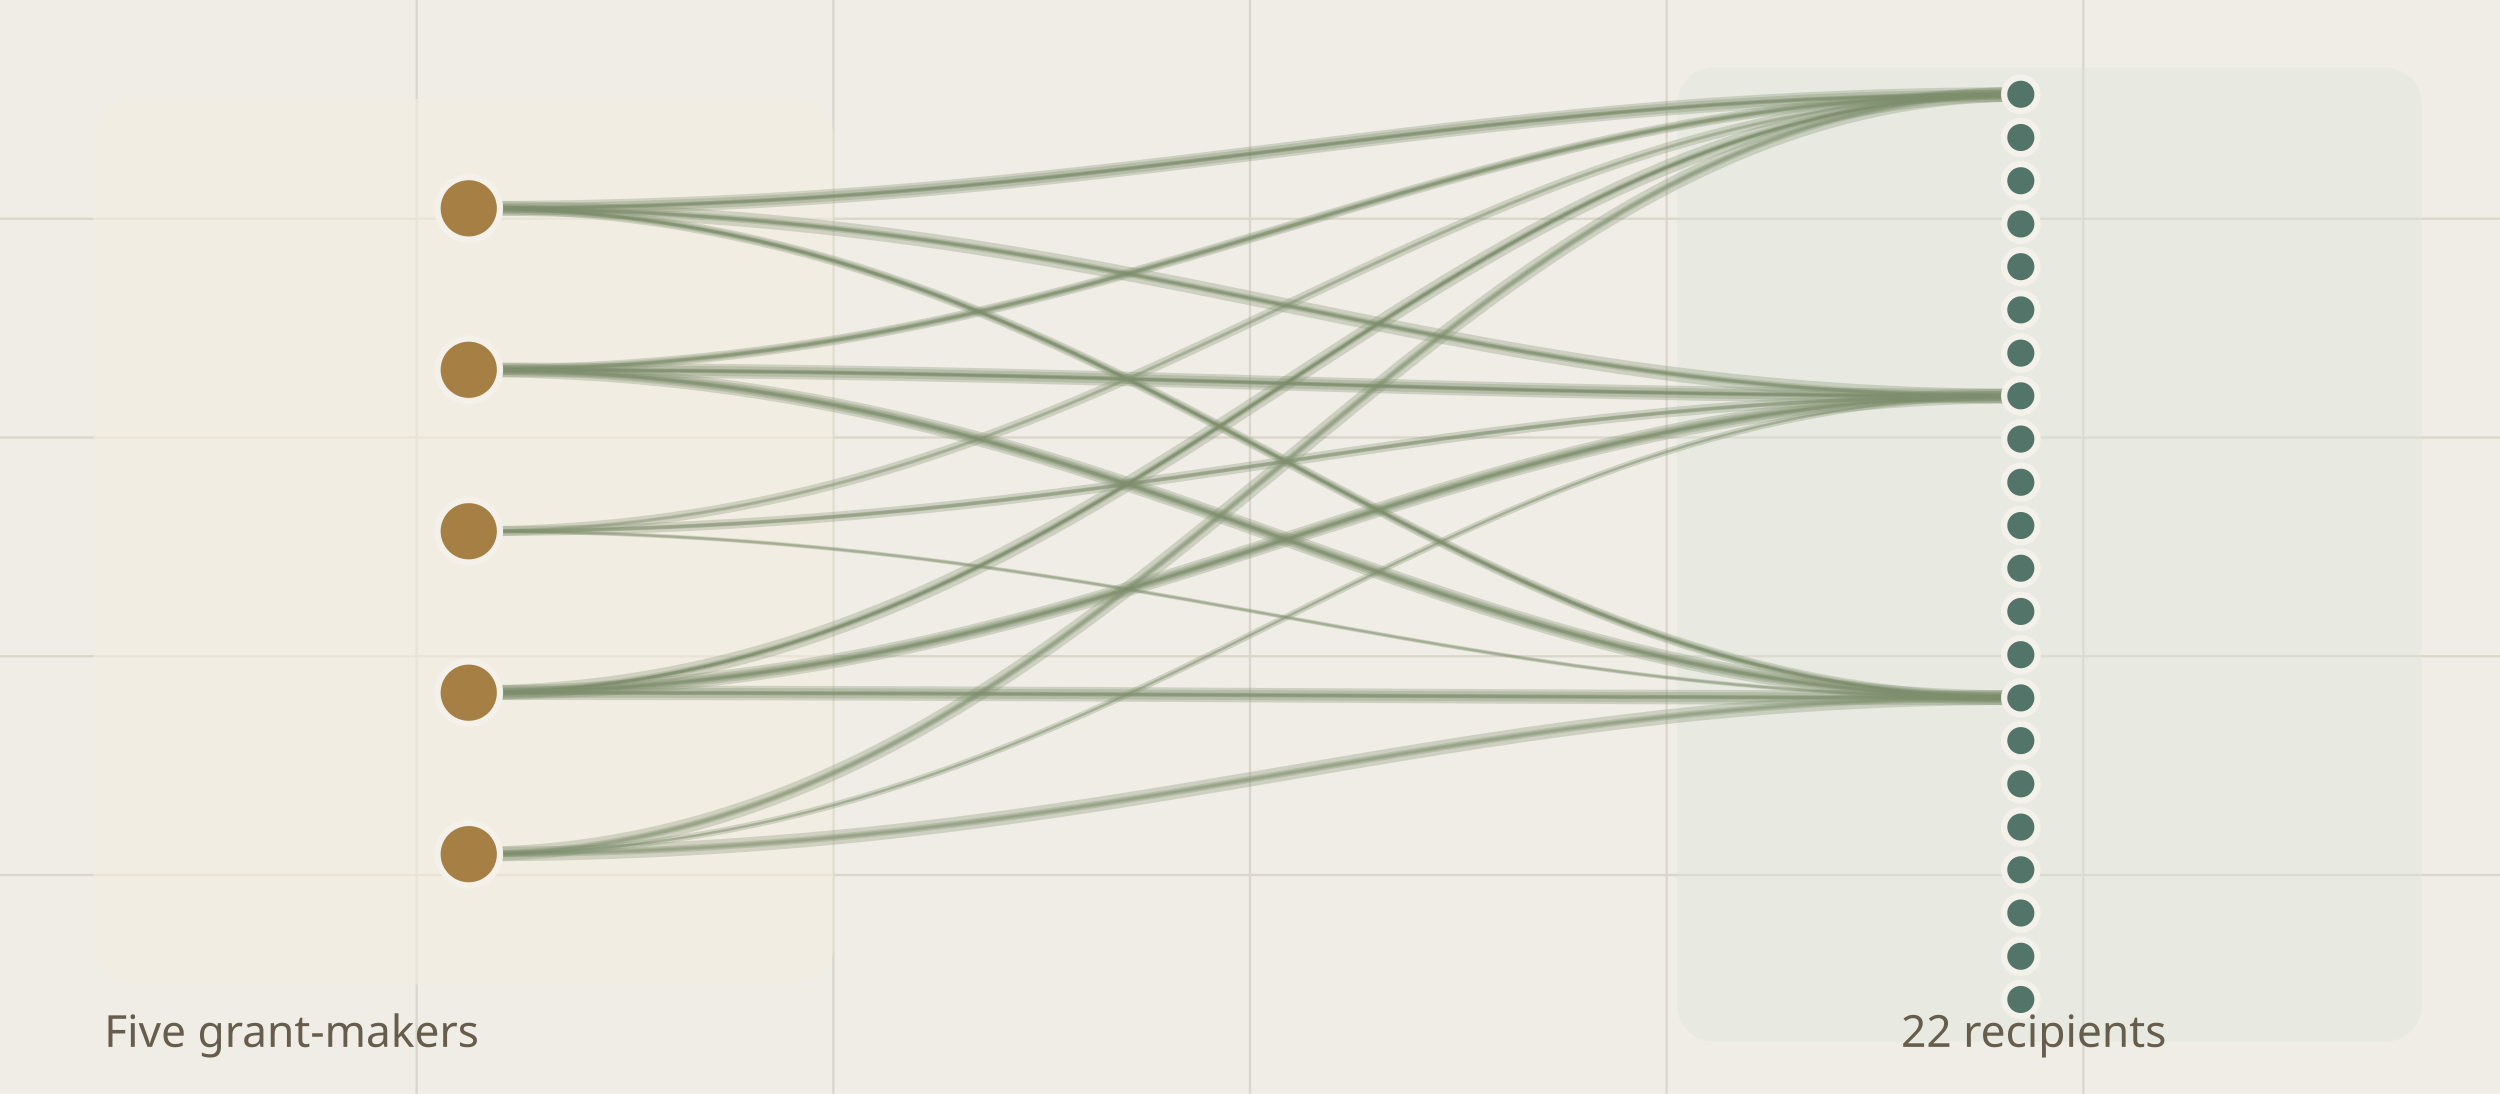
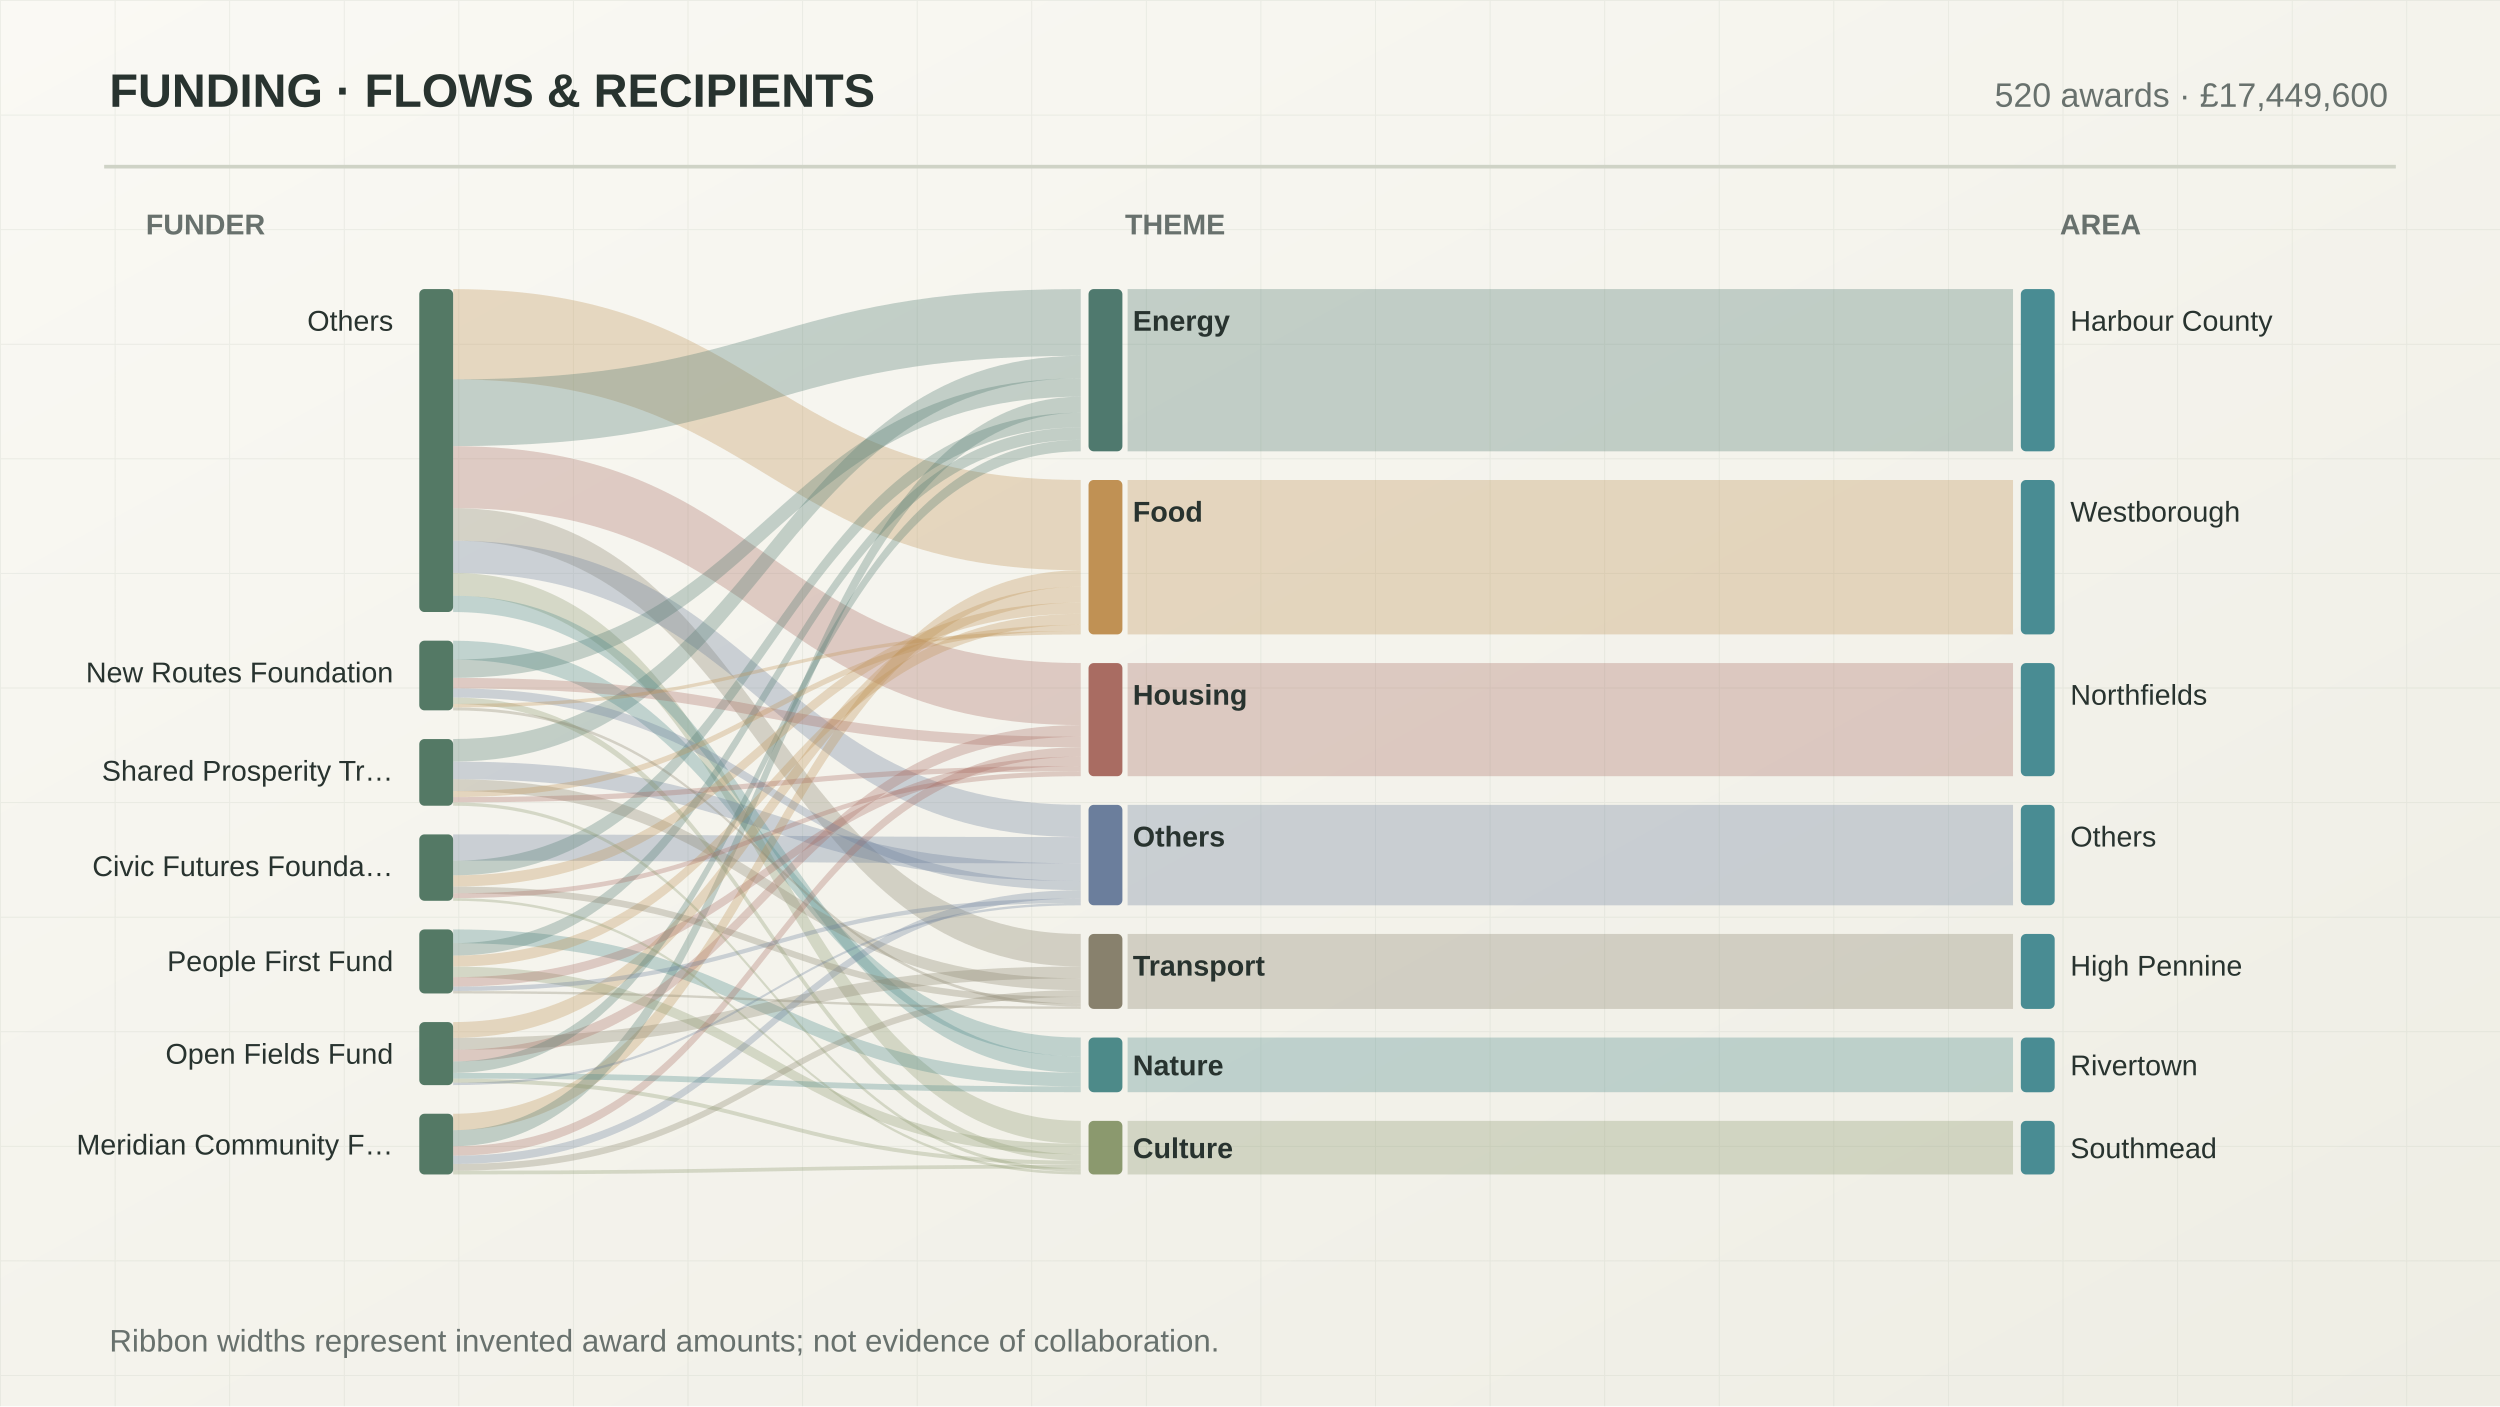
- <svg xmlns="http://www.w3.org/2000/svg" viewBox="0 0 480 210" width="480" height="210" role="img">
-   <rect width="480" height="210" fill="#F3F1EA" />
-   <path d="M0 42H480M0 84H480M0 126H480M0 168H480M80 0V210M160 0V210M240 0V210M320 0V210M400 0V210" stroke="#DCD9CE" stroke-width=".45" />
-   <rect x="0" y="0" width="480" height="210" fill="#AA8A5C" fill-opacity=".035" />
-   <rect x="18" y="19" width="142" height="170" rx="7" fill="#F4EDE0" fill-opacity=".6" />
-   <rect x="322" y="13" width="143" height="187" rx="7" fill="#DCE5DA" fill-opacity=".4" />
-   <path d="M90 40C218 40 273 18.136 388 18.136" fill="none" stroke="#7C8E6D" stroke-opacity=".30" stroke-width="0.4" />
-   <path d="M90 133C218 133 273 76.045 388 76.045" fill="none" stroke="#7C8E6D" stroke-opacity=".30" stroke-width="2.8" />
-   <path d="M90 71C218 71 273 133.955 388 133.955" fill="none" stroke="#7C8E6D" stroke-opacity=".30" stroke-width="1.9" />
-   <path d="M90 164C218 164 273 18.136 388 18.136" fill="none" stroke="#7C8E6D" stroke-opacity=".30" stroke-width="1.3" />
-   <path d="M90 102C218 102 273 76.045 388 76.045" fill="none" stroke="#7C8E6D" stroke-opacity=".30" stroke-width="0.8" />
-   <path d="M90 40C218 40 273 133.955 388 133.955" fill="none" stroke="#7C8E6D" stroke-opacity=".30" stroke-width="0.8" />
-   <path d="M90 133C218 133 273 18.136 388 18.136" fill="none" stroke="#7C8E6D" stroke-opacity=".30" stroke-width="0.7" />
-   <path d="M90 71C218 71 273 76.045 388 76.045" fill="none" stroke="#7C8E6D" stroke-opacity=".30" stroke-width="0.5" />
-   <path d="M90 40C218 40 273 133.955 388 133.955" fill="none" stroke="#7C8E6D" stroke-opacity=".30" stroke-width="0.5" />
-   <path d="M90 133C218 133 273 18.136 388 18.136" fill="none" stroke="#7C8E6D" stroke-opacity=".30" stroke-width="0.4" />
-   <path d="M90 71C218 71 273 76.045 388 76.045" fill="none" stroke="#7C8E6D" stroke-opacity=".30" stroke-width="0.4" />
-   <path d="M90 164C218 164 273 133.955 388 133.955" fill="none" stroke="#7C8E6D" stroke-opacity=".30" stroke-width="2.8" />
-   <path d="M90 102C218 102 273 18.136 388 18.136" fill="none" stroke="#7C8E6D" stroke-opacity=".30" stroke-width="1.9" />
-   <path d="M90 40C218 40 273 76.045 388 76.045" fill="none" stroke="#7C8E6D" stroke-opacity=".30" stroke-width="1.3" />
-   <path d="M90 133C218 133 273 133.955 388 133.955" fill="none" stroke="#7C8E6D" stroke-opacity=".30" stroke-width="0.8" />
-   <path d="M90 71C218 71 273 18.136 388 18.136" fill="none" stroke="#7C8E6D" stroke-opacity=".30" stroke-width="0.8" />
-   <path d="M90 40C218 40 273 76.045 388 76.045" fill="none" stroke="#7C8E6D" stroke-opacity=".30" stroke-width="0.7" />
-   <path d="M90 133C218 133 273 133.955 388 133.955" fill="none" stroke="#7C8E6D" stroke-opacity=".30" stroke-width="0.5" />
-   <path d="M90 71C218 71 273 18.136 388 18.136" fill="none" stroke="#7C8E6D" stroke-opacity=".30" stroke-width="0.5" />
-   <path d="M90 164C218 164 273 76.045 388 76.045" fill="none" stroke="#7C8E6D" stroke-opacity=".30" stroke-width="0.4" />
-   <path d="M90 102C218 102 273 133.955 388 133.955" fill="none" stroke="#7C8E6D" stroke-opacity=".30" stroke-width="0.4" />
-   <path d="M90 40C218 40 273 18.136 388 18.136" fill="none" stroke="#7C8E6D" stroke-opacity=".30" stroke-width="2.8" />
-   <path d="M90 133C218 133 273 76.045 388 76.045" fill="none" stroke="#7C8E6D" stroke-opacity=".30" stroke-width="1.9" />
-   <path d="M90 71C218 71 273 133.955 388 133.955" fill="none" stroke="#7C8E6D" stroke-opacity=".30" stroke-width="1.3" />
-   <path d="M90 40C218 40 273 18.136 388 18.136" fill="none" stroke="#7C8E6D" stroke-opacity=".30" stroke-width="0.8" />
-   <path d="M90 133C218 133 273 76.045 388 76.045" fill="none" stroke="#7C8E6D" stroke-opacity=".30" stroke-width="0.8" />
-   <path d="M90 71C218 71 273 133.955 388 133.955" fill="none" stroke="#7C8E6D" stroke-opacity=".30" stroke-width="0.7" />
-   <path d="M90 164C218 164 273 18.136 388 18.136" fill="none" stroke="#7C8E6D" stroke-opacity=".30" stroke-width="0.5" />
-   <path d="M90 102C218 102 273 76.045 388 76.045" fill="none" stroke="#7C8E6D" stroke-opacity=".30" stroke-width="0.5" />
-   <path d="M90 40C218 40 273 133.955 388 133.955" fill="none" stroke="#7C8E6D" stroke-opacity=".30" stroke-width="0.4" />
-   <path d="M90 133C218 133 273 18.136 388 18.136" fill="none" stroke="#7C8E6D" stroke-opacity=".30" stroke-width="0.4" />
-   <path d="M90 71C218 71 273 76.045 388 76.045" fill="none" stroke="#7C8E6D" stroke-opacity=".30" stroke-width="2.8" />
-   <path d="M90 40C218 40 273 133.955 388 133.955" fill="none" stroke="#7C8E6D" stroke-opacity=".30" stroke-width="1.9" />
-   <path d="M90 133C218 133 273 18.136 388 18.136" fill="none" stroke="#7C8E6D" stroke-opacity=".30" stroke-width="1.3" />
-   <path d="M90 71C218 71 273 76.045 388 76.045" fill="none" stroke="#7C8E6D" stroke-opacity=".30" stroke-width="0.8" />
-   <path d="M90 164C218 164 273 133.955 388 133.955" fill="none" stroke="#7C8E6D" stroke-opacity=".30" stroke-width="0.8" />
-   <path d="M90 102C218 102 273 18.136 388 18.136" fill="none" stroke="#7C8E6D" stroke-opacity=".30" stroke-width="0.7" />
-   <path d="M90 40C218 40 273 76.045 388 76.045" fill="none" stroke="#7C8E6D" stroke-opacity=".30" stroke-width="0.5" />
-   <path d="M90 133C218 133 273 133.955 388 133.955" fill="none" stroke="#7C8E6D" stroke-opacity=".30" stroke-width="0.5" />
-   <path d="M90 71C218 71 273 18.136 388 18.136" fill="none" stroke="#7C8E6D" stroke-opacity=".30" stroke-width="0.4" />
-   <path d="M90 40C218 40 273 76.045 388 76.045" fill="none" stroke="#7C8E6D" stroke-opacity=".30" stroke-width="0.4" />
-   <path d="M90 133C218 133 273 133.955 388 133.955" fill="none" stroke="#7C8E6D" stroke-opacity=".30" stroke-width="2.8" />
-   <path d="M90 71C218 71 273 18.136 388 18.136" fill="none" stroke="#7C8E6D" stroke-opacity=".30" stroke-width="1.9" />
-   <path d="M90 164C218 164 273 76.045 388 76.045" fill="none" stroke="#7C8E6D" stroke-opacity=".30" stroke-width="1.3" />
-   <path d="M90 102C218 102 273 133.955 388 133.955" fill="none" stroke="#7C8E6D" stroke-opacity=".30" stroke-width="0.8" />
-   <path d="M90 40C218 40 273 18.136 388 18.136" fill="none" stroke="#7C8E6D" stroke-opacity=".30" stroke-width="0.8" />
-   <path d="M90 133C218 133 273 76.045 388 76.045" fill="none" stroke="#7C8E6D" stroke-opacity=".30" stroke-width="0.7" />
-   <path d="M90 71C218 71 273 133.955 388 133.955" fill="none" stroke="#7C8E6D" stroke-opacity=".30" stroke-width="0.5" />
-   <path d="M90 40C218 40 273 18.136 388 18.136" fill="none" stroke="#7C8E6D" stroke-opacity=".30" stroke-width="0.5" />
-   <path d="M90 133C218 133 273 76.045 388 76.045" fill="none" stroke="#7C8E6D" stroke-opacity=".30" stroke-width="0.4" />
-   <path d="M90 71C218 71 273 133.955 388 133.955" fill="none" stroke="#7C8E6D" stroke-opacity=".30" stroke-width="0.4" />
-   <path d="M90 164C218 164 273 18.136 388 18.136" fill="none" stroke="#7C8E6D" stroke-opacity=".30" stroke-width="2.8" />
-   <path d="M90 102C218 102 273 76.045 388 76.045" fill="none" stroke="#7C8E6D" stroke-opacity=".30" stroke-width="1.9" />
-   <path d="M90 40C218 40 273 133.955 388 133.955" fill="none" stroke="#7C8E6D" stroke-opacity=".30" stroke-width="1.3" />
-   <path d="M90 133C218 133 273 18.136 388 18.136" fill="none" stroke="#7C8E6D" stroke-opacity=".30" stroke-width="0.8" />
-   <path d="M90 71C218 71 273 76.045 388 76.045" fill="none" stroke="#7C8E6D" stroke-opacity=".30" stroke-width="0.8" />
-   <path d="M90 40C218 40 273 133.955 388 133.955" fill="none" stroke="#7C8E6D" stroke-opacity=".30" stroke-width="0.7" />
-   <path d="M90 133C218 133 273 18.136 388 18.136" fill="none" stroke="#7C8E6D" stroke-opacity=".30" stroke-width="0.5" />
-   <path d="M90 71C218 71 273 76.045 388 76.045" fill="none" stroke="#7C8E6D" stroke-opacity=".30" stroke-width="0.5" />
-   <path d="M90 164C218 164 273 133.955 388 133.955" fill="none" stroke="#7C8E6D" stroke-opacity=".30" stroke-width="0.4" />
-   <path d="M90 102C218 102 273 18.136 388 18.136" fill="none" stroke="#7C8E6D" stroke-opacity=".30" stroke-width="0.4" />
-   <path d="M90 40C218 40 273 76.045 388 76.045" fill="none" stroke="#7C8E6D" stroke-opacity=".30" stroke-width="2.8" />
-   <path d="M90 133C218 133 273 133.955 388 133.955" fill="none" stroke="#7C8E6D" stroke-opacity=".30" stroke-width="1.9" />
-   <path d="M90 71C218 71 273 18.136 388 18.136" fill="none" stroke="#7C8E6D" stroke-opacity=".30" stroke-width="1.3" />
-   <path d="M90 40C218 40 273 76.045 388 76.045" fill="none" stroke="#7C8E6D" stroke-opacity=".30" stroke-width="0.8" />
-   <path d="M90 133C218 133 273 133.955 388 133.955" fill="none" stroke="#7C8E6D" stroke-opacity=".30" stroke-width="0.8" />
-   <path d="M90 71C218 71 273 18.136 388 18.136" fill="none" stroke="#7C8E6D" stroke-opacity=".30" stroke-width="0.7" />
-   <path d="M90 164C218 164 273 76.045 388 76.045" fill="none" stroke="#7C8E6D" stroke-opacity=".30" stroke-width="0.5" />
-   <path d="M90 102C218 102 273 133.955 388 133.955" fill="none" stroke="#7C8E6D" stroke-opacity=".30" stroke-width="0.5" />
-   <path d="M90 40C218 40 273 18.136 388 18.136" fill="none" stroke="#7C8E6D" stroke-opacity=".30" stroke-width="0.4" />
-   <path d="M90 133C218 133 273 76.045 388 76.045" fill="none" stroke="#7C8E6D" stroke-opacity=".30" stroke-width="0.4" />
-   <path d="M90 71C218 71 273 133.955 388 133.955" fill="none" stroke="#7C8E6D" stroke-opacity=".30" stroke-width="2.8" />
-   <path d="M90 40C218 40 273 18.136 388 18.136" fill="none" stroke="#7C8E6D" stroke-opacity=".30" stroke-width="1.9" />
-   <path d="M90 133C218 133 273 76.045 388 76.045" fill="none" stroke="#7C8E6D" stroke-opacity=".30" stroke-width="1.3" />
-   <path d="M90 71C218 71 273 133.955 388 133.955" fill="none" stroke="#7C8E6D" stroke-opacity=".30" stroke-width="0.8" />
-   <path d="M90 164C218 164 273 18.136 388 18.136" fill="none" stroke="#7C8E6D" stroke-opacity=".30" stroke-width="0.8" />
-   <path d="M90 102C218 102 273 76.045 388 76.045" fill="none" stroke="#7C8E6D" stroke-opacity=".30" stroke-width="0.7" />
-   <path d="M90 40C218 40 273 133.955 388 133.955" fill="none" stroke="#7C8E6D" stroke-opacity=".30" stroke-width="0.5" />
-   <path d="M90 133C218 133 273 18.136 388 18.136" fill="none" stroke="#7C8E6D" stroke-opacity=".30" stroke-width="0.5" />
-   <path d="M90 71C218 71 273 76.045 388 76.045" fill="none" stroke="#7C8E6D" stroke-opacity=".30" stroke-width="0.4" />
-   <path d="M90 40C218 40 273 133.955 388 133.955" fill="none" stroke="#7C8E6D" stroke-opacity=".30" stroke-width="0.4" />
-   <path d="M90 133C218 133 273 18.136 388 18.136" fill="none" stroke="#7C8E6D" stroke-opacity=".30" stroke-width="2.8" />
-   <path d="M90 71C218 71 273 76.045 388 76.045" fill="none" stroke="#7C8E6D" stroke-opacity=".30" stroke-width="1.9" />
-   <path d="M90 164C218 164 273 133.955 388 133.955" fill="none" stroke="#7C8E6D" stroke-opacity=".30" stroke-width="1.3" />
-   <circle cx="90" cy="40.0" r="6" stroke="#F3F1EA" stroke-width="1.2" fill="#A67F45" />
-   <circle cx="90" cy="71.0" r="6" stroke="#F3F1EA" stroke-width="1.2" fill="#A67F45" />
-   <circle cx="90" cy="102.0" r="6" stroke="#F3F1EA" stroke-width="1.2" fill="#A67F45" />
-   <circle cx="90" cy="133.0" r="6" stroke="#F3F1EA" stroke-width="1.2" fill="#A67F45" />
-   <circle cx="90" cy="164.0" r="6" stroke="#F3F1EA" stroke-width="1.2" fill="#A67F45" />
-   <circle cx="388" cy="18.1" r="3.2" stroke="#F3F1EA" stroke-width="1.2" fill="#527469" />
-   <circle cx="388" cy="26.4" r="3.2" stroke="#F3F1EA" stroke-width="1.2" fill="#527469" />
-   <circle cx="388" cy="34.7" r="3.2" stroke="#F3F1EA" stroke-width="1.2" fill="#527469" />
-   <circle cx="388" cy="43.0" r="3.2" stroke="#F3F1EA" stroke-width="1.2" fill="#527469" />
-   <circle cx="388" cy="51.2" r="3.2" stroke="#F3F1EA" stroke-width="1.2" fill="#527469" />
-   <circle cx="388" cy="59.5" r="3.2" stroke="#F3F1EA" stroke-width="1.2" fill="#527469" />
-   <circle cx="388" cy="67.8" r="3.2" stroke="#F3F1EA" stroke-width="1.2" fill="#527469" />
-   <circle cx="388" cy="76.0" r="3.2" stroke="#F3F1EA" stroke-width="1.2" fill="#527469" />
-   <circle cx="388" cy="84.3" r="3.2" stroke="#F3F1EA" stroke-width="1.2" fill="#527469" />
-   <circle cx="388" cy="92.6" r="3.2" stroke="#F3F1EA" stroke-width="1.2" fill="#527469" />
-   <circle cx="388" cy="100.9" r="3.2" stroke="#F3F1EA" stroke-width="1.2" fill="#527469" />
-   <circle cx="388" cy="109.1" r="3.2" stroke="#F3F1EA" stroke-width="1.2" fill="#527469" />
-   <circle cx="388" cy="117.4" r="3.2" stroke="#F3F1EA" stroke-width="1.2" fill="#527469" />
-   <circle cx="388" cy="125.7" r="3.2" stroke="#F3F1EA" stroke-width="1.2" fill="#527469" />
-   <circle cx="388" cy="134.0" r="3.2" stroke="#F3F1EA" stroke-width="1.2" fill="#527469" />
-   <circle cx="388" cy="142.2" r="3.2" stroke="#F3F1EA" stroke-width="1.2" fill="#527469" />
-   <circle cx="388" cy="150.5" r="3.2" stroke="#F3F1EA" stroke-width="1.2" fill="#527469" />
-   <circle cx="388" cy="158.8" r="3.2" stroke="#F3F1EA" stroke-width="1.2" fill="#527469" />
-   <circle cx="388" cy="167.0" r="3.2" stroke="#F3F1EA" stroke-width="1.2" fill="#527469" />
-   <circle cx="388" cy="175.3" r="3.2" stroke="#F3F1EA" stroke-width="1.2" fill="#527469" />
-   <circle cx="388" cy="183.6" r="3.2" stroke="#F3F1EA" stroke-width="1.2" fill="#527469" />
-   <circle cx="388" cy="191.9" r="3.2" stroke="#F3F1EA" stroke-width="1.2" fill="#527469" />
-   <text x="20" y="201" fill="#665D4D" font-family="sans-serif" font-size="8.5">Five grant-makers</text>
-   <text x="365" y="201" fill="#665D4D" font-family="sans-serif" font-size="8.5">22 recipients</text>
+ <svg xmlns="http://www.w3.org/2000/svg" width="960" height="540" viewBox="0 0 960 540" role="img" aria-label="Funding: source-recorded fictional grant flows by funder, theme and area">
+   <defs>
+     <linearGradient id="paper" x1="0" y1="0" x2="1" y2="1">
+       <stop stop-color="#FAF9F4" />
+       <stop offset="1" stop-color="#EEEDE4" />
+     </linearGradient>
+     <pattern id="grid" width="44" height="44" patternUnits="userSpaceOnUse">
+       <path d="M44 0H0V44" fill="none" stroke="#B2BCB0" stroke-width=".75" opacity=".19" />
+     </pattern>
+   </defs>
+   <rect width="960" height="540" fill="url(#paper)" />
+   <rect width="960" height="540" fill="url(#grid)" />
+   <text x="56.00" y="90.00" font-family="Arial,Helvetica,sans-serif" font-size="11" font-weight="700" fill="#68716D" text-anchor="start">FUNDER</text>
+   <text x="432.00" y="90.00" font-family="Arial,Helvetica,sans-serif" font-size="11" font-weight="700" fill="#68716D" text-anchor="start">THEME</text>
+   <text x="791.00" y="90.00" font-family="Arial,Helvetica,sans-serif" font-size="11" font-weight="700" fill="#68716D" text-anchor="start">AREA</text>
+   <path d="M174 111.00 C294.50 111.00 294.50 184.31 415 184.31      L415 219.00 C294.50 219.00 294.50 145.69 174 145.69 Z" fill="#C09154" fill-opacity=".31" />
+   <path d="M174 145.69 C294.50 145.69 294.50 111.00 415 111.00      L415 136.63 C294.50 136.63 294.50 171.32 174 171.32 Z" fill="#4F796E" fill-opacity=".31" />
+   <path d="M174 171.32 C294.50 171.32 294.50 254.62 415 254.62      L415 278.43 C294.50 278.43 294.50 195.13 174 195.13 Z" fill="#A96C62" fill-opacity=".31" />
+   <path d="M174 195.13 C294.50 195.13 294.50 358.64 415 358.64      L415 371.13 C294.50 371.13 294.50 207.63 174 207.63 Z" fill="#88816D" fill-opacity=".31" />
+   <path d="M174 207.63 C294.50 207.63 294.50 309.06 415 309.06      L415 321.43 C294.50 321.43 294.50 220.00 174 220.00 Z" fill="#6B7E9C" fill-opacity=".31" />
+   <path d="M174 320.40 C294.50 320.40 294.50 321.43 415 321.43      L415 331.53 C294.50 331.53 294.50 330.50 174 330.50 Z" fill="#6B7E9C" fill-opacity=".31" />
+   <path d="M174 220.00 C294.50 220.00 294.50 430.41 415 430.41      L415 439.18 C294.50 439.18 294.50 228.77 174 228.77 Z" fill="#8B996E" fill-opacity=".31" />
+   <path d="M174 283.79 C294.50 283.79 294.50 136.63 415 136.63      L415 145.28 C294.50 145.28 294.50 292.44 174 292.44 Z" fill="#4F796E" fill-opacity=".31" />
+   <path d="M174 246.02 C294.50 246.02 294.50 398.42 415 398.42      L415 405.66 C294.50 405.66 294.50 253.27 174 253.27 Z" fill="#4D8A89" fill-opacity=".31" />
+   <path d="M174 253.27 C294.50 253.27 294.50 145.28 415 145.28      L415 152.32 C294.50 152.32 294.50 260.31 174 260.31 Z" fill="#4F796E" fill-opacity=".31" />
+   <path d="M174 292.44 C294.50 292.44 294.50 331.53 415 331.53      L415 338.32 C294.50 338.32 294.50 299.23 174 299.23 Z" fill="#6B7E9C" fill-opacity=".31" />
+   <path d="M174 427.68 C294.50 427.68 294.50 219.00 415 219.00      L415 225.31 C294.50 225.31 294.50 433.99 174 433.99 Z" fill="#C09154" fill-opacity=".31" />
+   <path d="M174 228.77 C294.50 228.77 294.50 405.66 415 405.66      L415 411.92 C294.50 411.92 294.50 235.02 174 235.02 Z" fill="#4D8A89" fill-opacity=".31" />
+   <path d="M174 433.99 C294.50 433.99 294.50 152.32 415 152.32      L415 158.50 C294.50 158.50 294.50 440.17 174 440.17 Z" fill="#4F796E" fill-opacity=".31" />
+   <path d="M174 392.48 C294.50 392.48 294.50 225.31 415 225.31      L415 231.39 C294.50 231.39 294.50 398.56 174 398.56 Z" fill="#C09154" fill-opacity=".31" />
+   <path d="M174 330.50 C294.50 330.50 294.50 158.50 415 158.50      L415 164.13 C294.50 164.13 294.50 336.13 174 336.13 Z" fill="#4F796E" fill-opacity=".31" />
+   <path d="M174 356.90 C294.50 356.90 294.50 411.92 415 411.92      L415 417.20 C294.50 417.20 294.50 362.18 174 362.18 Z" fill="#4D8A89" fill-opacity=".31" />
+   <path d="M174 362.18 C294.50 362.18 294.50 164.13 415 164.13      L415 168.90 C294.50 168.90 294.50 366.95 174 366.95 Z" fill="#4F796E" fill-opacity=".31" />
+   <path d="M174 398.56 C294.50 398.56 294.50 371.13 415 371.13      L415 375.68 C294.50 375.68 294.50 403.11 174 403.11 Z" fill="#88816D" fill-opacity=".31" />
+   <path d="M174 299.23 C294.50 299.23 294.50 375.68 415 375.68      L415 380.22 C294.50 380.22 294.50 303.77 174 303.77 Z" fill="#88816D" fill-opacity=".31" />
+   <path d="M174 403.11 C294.50 403.11 294.50 278.43 415 278.43      L415 282.91 C294.50 282.91 294.50 407.58 174 407.58 Z" fill="#A96C62" fill-opacity=".31" />
+   <path d="M174 407.58 C294.50 407.58 294.50 168.90 415 168.90      L415 173.31 C294.50 173.31 294.50 411.99 174 411.99 Z" fill="#4F796E" fill-opacity=".31" />
+   <path d="M174 336.13 C294.50 336.13 294.50 231.39 415 231.39      L415 235.70 C294.50 235.70 294.50 340.44 174 340.44 Z" fill="#C09154" fill-opacity=".31" />
+   <path d="M174 366.95 C294.50 366.95 294.50 235.70 415 235.70      L415 239.95 C294.50 239.95 294.50 371.19 174 371.19 Z" fill="#C09154" fill-opacity=".31" />
+   <path d="M174 371.19 C294.50 371.19 294.50 439.18 415 439.18      L415 443.22 C294.50 443.22 294.50 375.24 174 375.24 Z" fill="#8B996E" fill-opacity=".31" />
+   <path d="M174 260.31 C294.50 260.31 294.50 282.91 415 282.91      L415 286.94 C294.50 286.94 294.50 264.34 174 264.34 Z" fill="#A96C62" fill-opacity=".31" />
+   <path d="M174 440.17 C294.50 440.17 294.50 286.94 415 286.94      L415 290.56 C294.50 290.56 294.50 443.79 174 443.79 Z" fill="#A96C62" fill-opacity=".31" />
+   <path d="M174 375.24 C294.50 375.24 294.50 290.56 415 290.56      L415 294.18 C294.50 294.18 294.50 378.86 174 378.86 Z" fill="#A96C62" fill-opacity=".31" />
+   <path d="M174 264.34 C294.50 264.34 294.50 338.32 415 338.32      L415 341.83 C294.50 341.83 294.50 267.85 174 267.85 Z" fill="#6B7E9C" fill-opacity=".31" />
+   <path d="M174 443.79 C294.50 443.79 294.50 341.83 415 341.83      L415 345.02 C294.50 345.02 294.50 446.98 174 446.98 Z" fill="#6B7E9C" fill-opacity=".31" />
+   <path d="M174 446.98 C294.50 446.98 294.50 380.22 415 380.22      L415 382.81 C294.50 382.81 294.50 449.56 174 449.56 Z" fill="#88816D" fill-opacity=".31" />
+   <path d="M174 340.44 C294.50 340.44 294.50 382.81 415 382.81      L415 385.39 C294.50 385.39 294.50 343.02 174 343.02 Z" fill="#88816D" fill-opacity=".31" />
+   <path d="M174 267.85 C294.50 267.85 294.50 443.22 415 443.22      L415 445.69 C294.50 445.69 294.50 270.32 174 270.32 Z" fill="#8B996E" fill-opacity=".31" />
+   <path d="M174 303.77 C294.50 303.77 294.50 239.95 415 239.95      L415 242.26 C294.50 242.26 294.50 306.08 174 306.08 Z" fill="#C09154" fill-opacity=".31" />
+   <path d="M174 411.99 C294.50 411.99 294.50 417.20 415 417.20      L415 419.41 C294.50 419.41 294.50 414.20 174 414.20 Z" fill="#4D8A89" fill-opacity=".31" />
+   <path d="M174 306.08 C294.50 306.08 294.50 294.18 415 294.18      L415 296.20 C294.50 296.20 294.50 308.11 174 308.11 Z" fill="#A96C62" fill-opacity=".31" />
+   <path d="M174 343.02 C294.50 343.02 294.50 296.20 415 296.20      L415 298.06 C294.50 298.06 294.50 344.88 174 344.88 Z" fill="#A96C62" fill-opacity=".31" />
+   <path d="M174 378.86 C294.50 378.86 294.50 345.02 415 345.02      L415 346.72 C294.50 346.72 294.50 380.56 174 380.56 Z" fill="#6B7E9C" fill-opacity=".31" />
+   <path d="M174 414.20 C294.50 414.20 294.50 445.69 415 445.69      L415 447.25 C294.50 447.25 294.50 415.76 174 415.76 Z" fill="#8B996E" fill-opacity=".31" />
+   <path d="M174 449.56 C294.50 449.56 294.50 447.25 415 447.25      L415 448.69 C294.50 448.69 294.50 451.00 174 451.00 Z" fill="#8B996E" fill-opacity=".31" />
+   <path d="M174 270.32 C294.50 270.32 294.50 242.26 415 242.26      L415 243.62 C294.50 243.62 294.50 271.68 174 271.68 Z" fill="#C09154" fill-opacity=".31" />
+   <path d="M174 308.11 C294.50 308.11 294.50 448.69 415 448.69      L415 449.98 C294.50 449.98 294.50 309.40 174 309.40 Z" fill="#8B996E" fill-opacity=".31" />
+   <path d="M174 271.68 C294.50 271.68 294.50 385.39 415 385.39      L415 386.50 C294.50 386.50 294.50 272.79 174 272.79 Z" fill="#88816D" fill-opacity=".31" />
+   <path d="M174 344.88 C294.50 344.88 294.50 449.98 415 449.98      L415 451.00 C294.50 451.00 294.50 345.90 174 345.90 Z" fill="#8B996E" fill-opacity=".31" />
+   <path d="M174 380.56 C294.50 380.56 294.50 386.50 415 386.50      L415 387.42 C294.50 387.42 294.50 381.48 174 381.48 Z" fill="#88816D" fill-opacity=".31" />
+   <path d="M174 415.76 C294.50 415.76 294.50 346.72 415 346.72      L415 347.64 C294.50 347.64 294.50 416.68 174 416.68 Z" fill="#6B7E9C" fill-opacity=".31" />
+   <path d="M433 111.00 C603.00 111.00 603.00 111.00 773 111.00      L773 173.31 C603.00 173.31 603.00 173.31 433 173.31 Z" fill="#4F796E" fill-opacity=".31" />
+   <path d="M433 184.31 C603.00 184.31 603.00 184.31 773 184.31      L773 243.62 C603.00 243.62 603.00 243.62 433 243.62 Z" fill="#C09154" fill-opacity=".31" />
+   <path d="M433 254.62 C603.00 254.62 603.00 254.62 773 254.62      L773 298.06 C603.00 298.06 603.00 298.06 433 298.06 Z" fill="#A96C62" fill-opacity=".31" />
+   <path d="M433 309.06 C603.00 309.06 603.00 309.06 773 309.06      L773 347.64 C603.00 347.64 603.00 347.64 433 347.64 Z" fill="#6B7E9C" fill-opacity=".31" />
+   <path d="M433 358.64 C603.00 358.64 603.00 358.64 773 358.64      L773 387.42 C603.00 387.42 603.00 387.42 433 387.42 Z" fill="#88816D" fill-opacity=".31" />
+   <path d="M433 398.42 C603.00 398.42 603.00 398.42 773 398.42      L773 419.41 C603.00 419.41 603.00 419.41 433 419.41 Z" fill="#4D8A89" fill-opacity=".31" />
+   <path d="M433 430.41 C603.00 430.41 603.00 430.41 773 430.41      L773 451.00 C603.00 451.00 603.00 451.00 433 451.00 Z" fill="#8B996E" fill-opacity=".31" />
+   <rect x="161" y="111.00" width="13" height="124.02" rx="2" fill="#547965" />
+   <text x="151.00" y="127.00" font-family="Arial,Helvetica,sans-serif" font-size="11" font-weight="500" fill="#28332F" text-anchor="end">Others</text>
+   <rect x="161" y="246.02" width="13" height="26.76" rx="2" fill="#547965" />
+   <text x="151.00" y="262.02" font-family="Arial,Helvetica,sans-serif" font-size="11" font-weight="500" fill="#28332F" text-anchor="end">New Routes Foundation</text>
+   <rect x="161" y="283.79" width="13" height="25.62" rx="2" fill="#547965" />
+   <text x="151.00" y="299.79" font-family="Arial,Helvetica,sans-serif" font-size="11" font-weight="500" fill="#28332F" text-anchor="end">Shared Prosperity Tr…</text>
+   <rect x="161" y="320.40" width="13" height="25.50" rx="2" fill="#547965" />
+   <text x="151.00" y="336.40" font-family="Arial,Helvetica,sans-serif" font-size="11" font-weight="500" fill="#28332F" text-anchor="end">Civic Futures Founda…</text>
+   <rect x="161" y="356.90" width="13" height="24.58" rx="2" fill="#547965" />
+   <text x="151.00" y="372.90" font-family="Arial,Helvetica,sans-serif" font-size="11" font-weight="500" fill="#28332F" text-anchor="end">People First Fund</text>
+   <rect x="161" y="392.48" width="13" height="24.21" rx="2" fill="#547965" />
+   <text x="151.00" y="408.48" font-family="Arial,Helvetica,sans-serif" font-size="11" font-weight="500" fill="#28332F" text-anchor="end">Open Fields Fund</text>
+   <rect x="161" y="427.68" width="13" height="23.32" rx="2" fill="#547965" />
+   <text x="151.00" y="443.34" font-family="Arial,Helvetica,sans-serif" font-size="11" font-weight="500" fill="#28332F" text-anchor="end">Meridian Community F…</text>
+   <rect x="418" y="111.00" width="13" height="62.31" rx="2" fill="#4F796E" />
+   <text x="435.00" y="127.00" font-family="Arial,Helvetica,sans-serif" font-size="11" font-weight="600" fill="#28332F" text-anchor="start">Energy</text>
+   <rect x="418" y="184.31" width="13" height="59.31" rx="2" fill="#C09154" />
+   <text x="435.00" y="200.31" font-family="Arial,Helvetica,sans-serif" font-size="11" font-weight="600" fill="#28332F" text-anchor="start">Food</text>
+   <rect x="418" y="254.62" width="13" height="43.45" rx="2" fill="#A96C62" />
+   <text x="435.00" y="270.62" font-family="Arial,Helvetica,sans-serif" font-size="11" font-weight="600" fill="#28332F" text-anchor="start">Housing</text>
+   <rect x="418" y="309.06" width="13" height="38.57" rx="2" fill="#6B7E9C" />
+   <text x="435.00" y="325.06" font-family="Arial,Helvetica,sans-serif" font-size="11" font-weight="600" fill="#28332F" text-anchor="start">Others</text>
+   <rect x="418" y="358.64" width="13" height="28.78" rx="2" fill="#88816D" />
+   <text x="435.00" y="374.64" font-family="Arial,Helvetica,sans-serif" font-size="11" font-weight="600" fill="#28332F" text-anchor="start">Transport</text>
+   <rect x="418" y="398.42" width="13" height="21.00" rx="2" fill="#4D8A89" />
+   <text x="435.00" y="412.91" font-family="Arial,Helvetica,sans-serif" font-size="11" font-weight="600" fill="#28332F" text-anchor="start">Nature</text>
+   <rect x="418" y="430.41" width="13" height="20.59" rx="2" fill="#8B996E" />
+   <text x="435.00" y="444.71" font-family="Arial,Helvetica,sans-serif" font-size="11" font-weight="600" fill="#28332F" text-anchor="start">Culture</text>
+   <rect x="776" y="111.00" width="13" height="62.31" rx="2" fill="#498C93" />
+   <text x="795.00" y="127.00" font-family="Arial,Helvetica,sans-serif" font-size="11" font-weight="500" fill="#28332F" text-anchor="start">Harbour County</text>
+   <rect x="776" y="184.31" width="13" height="59.31" rx="2" fill="#498C93" />
+   <text x="795.00" y="200.31" font-family="Arial,Helvetica,sans-serif" font-size="11" font-weight="500" fill="#28332F" text-anchor="start">Westborough</text>
+   <rect x="776" y="254.62" width="13" height="43.45" rx="2" fill="#498C93" />
+   <text x="795.00" y="270.62" font-family="Arial,Helvetica,sans-serif" font-size="11" font-weight="500" fill="#28332F" text-anchor="start">Northfields</text>
+   <rect x="776" y="309.06" width="13" height="38.57" rx="2" fill="#498C93" />
+   <text x="795.00" y="325.06" font-family="Arial,Helvetica,sans-serif" font-size="11" font-weight="500" fill="#28332F" text-anchor="start">Others</text>
+   <rect x="776" y="358.64" width="13" height="28.78" rx="2" fill="#498C93" />
+   <text x="795.00" y="374.64" font-family="Arial,Helvetica,sans-serif" font-size="11" font-weight="500" fill="#28332F" text-anchor="start">High Pennine</text>
+   <rect x="776" y="398.42" width="13" height="21.00" rx="2" fill="#498C93" />
+   <text x="795.00" y="412.91" font-family="Arial,Helvetica,sans-serif" font-size="11" font-weight="500" fill="#28332F" text-anchor="start">Rivertown</text>
+   <rect x="776" y="430.41" width="13" height="20.59" rx="2" fill="#498C93" />
+   <text x="795.00" y="444.71" font-family="Arial,Helvetica,sans-serif" font-size="11" font-weight="500" fill="#28332F" text-anchor="start">Southmead</text>
+   <path d="M40 64H920" stroke="#CFD3C6" stroke-width="1.4" />
+   <text x="42.00" y="41.00" font-family="Arial,Helvetica,sans-serif" font-size="18" font-weight="700" fill="#28332F" text-anchor="start">FUNDING · FLOWS &amp; RECIPIENTS</text>
+   <text x="917.00" y="41.00" font-family="Arial,Helvetica,sans-serif" font-size="13" font-weight="500" fill="#68716D" text-anchor="end">520 awards   ·   £17,449,600</text>
+   <text x="42.00" y="519.00" font-family="Arial,Helvetica,sans-serif" font-size="12" font-weight="400" fill="#68716D" text-anchor="start">Ribbon widths represent invented award amounts; not evidence of collaboration.</text>
</svg>
